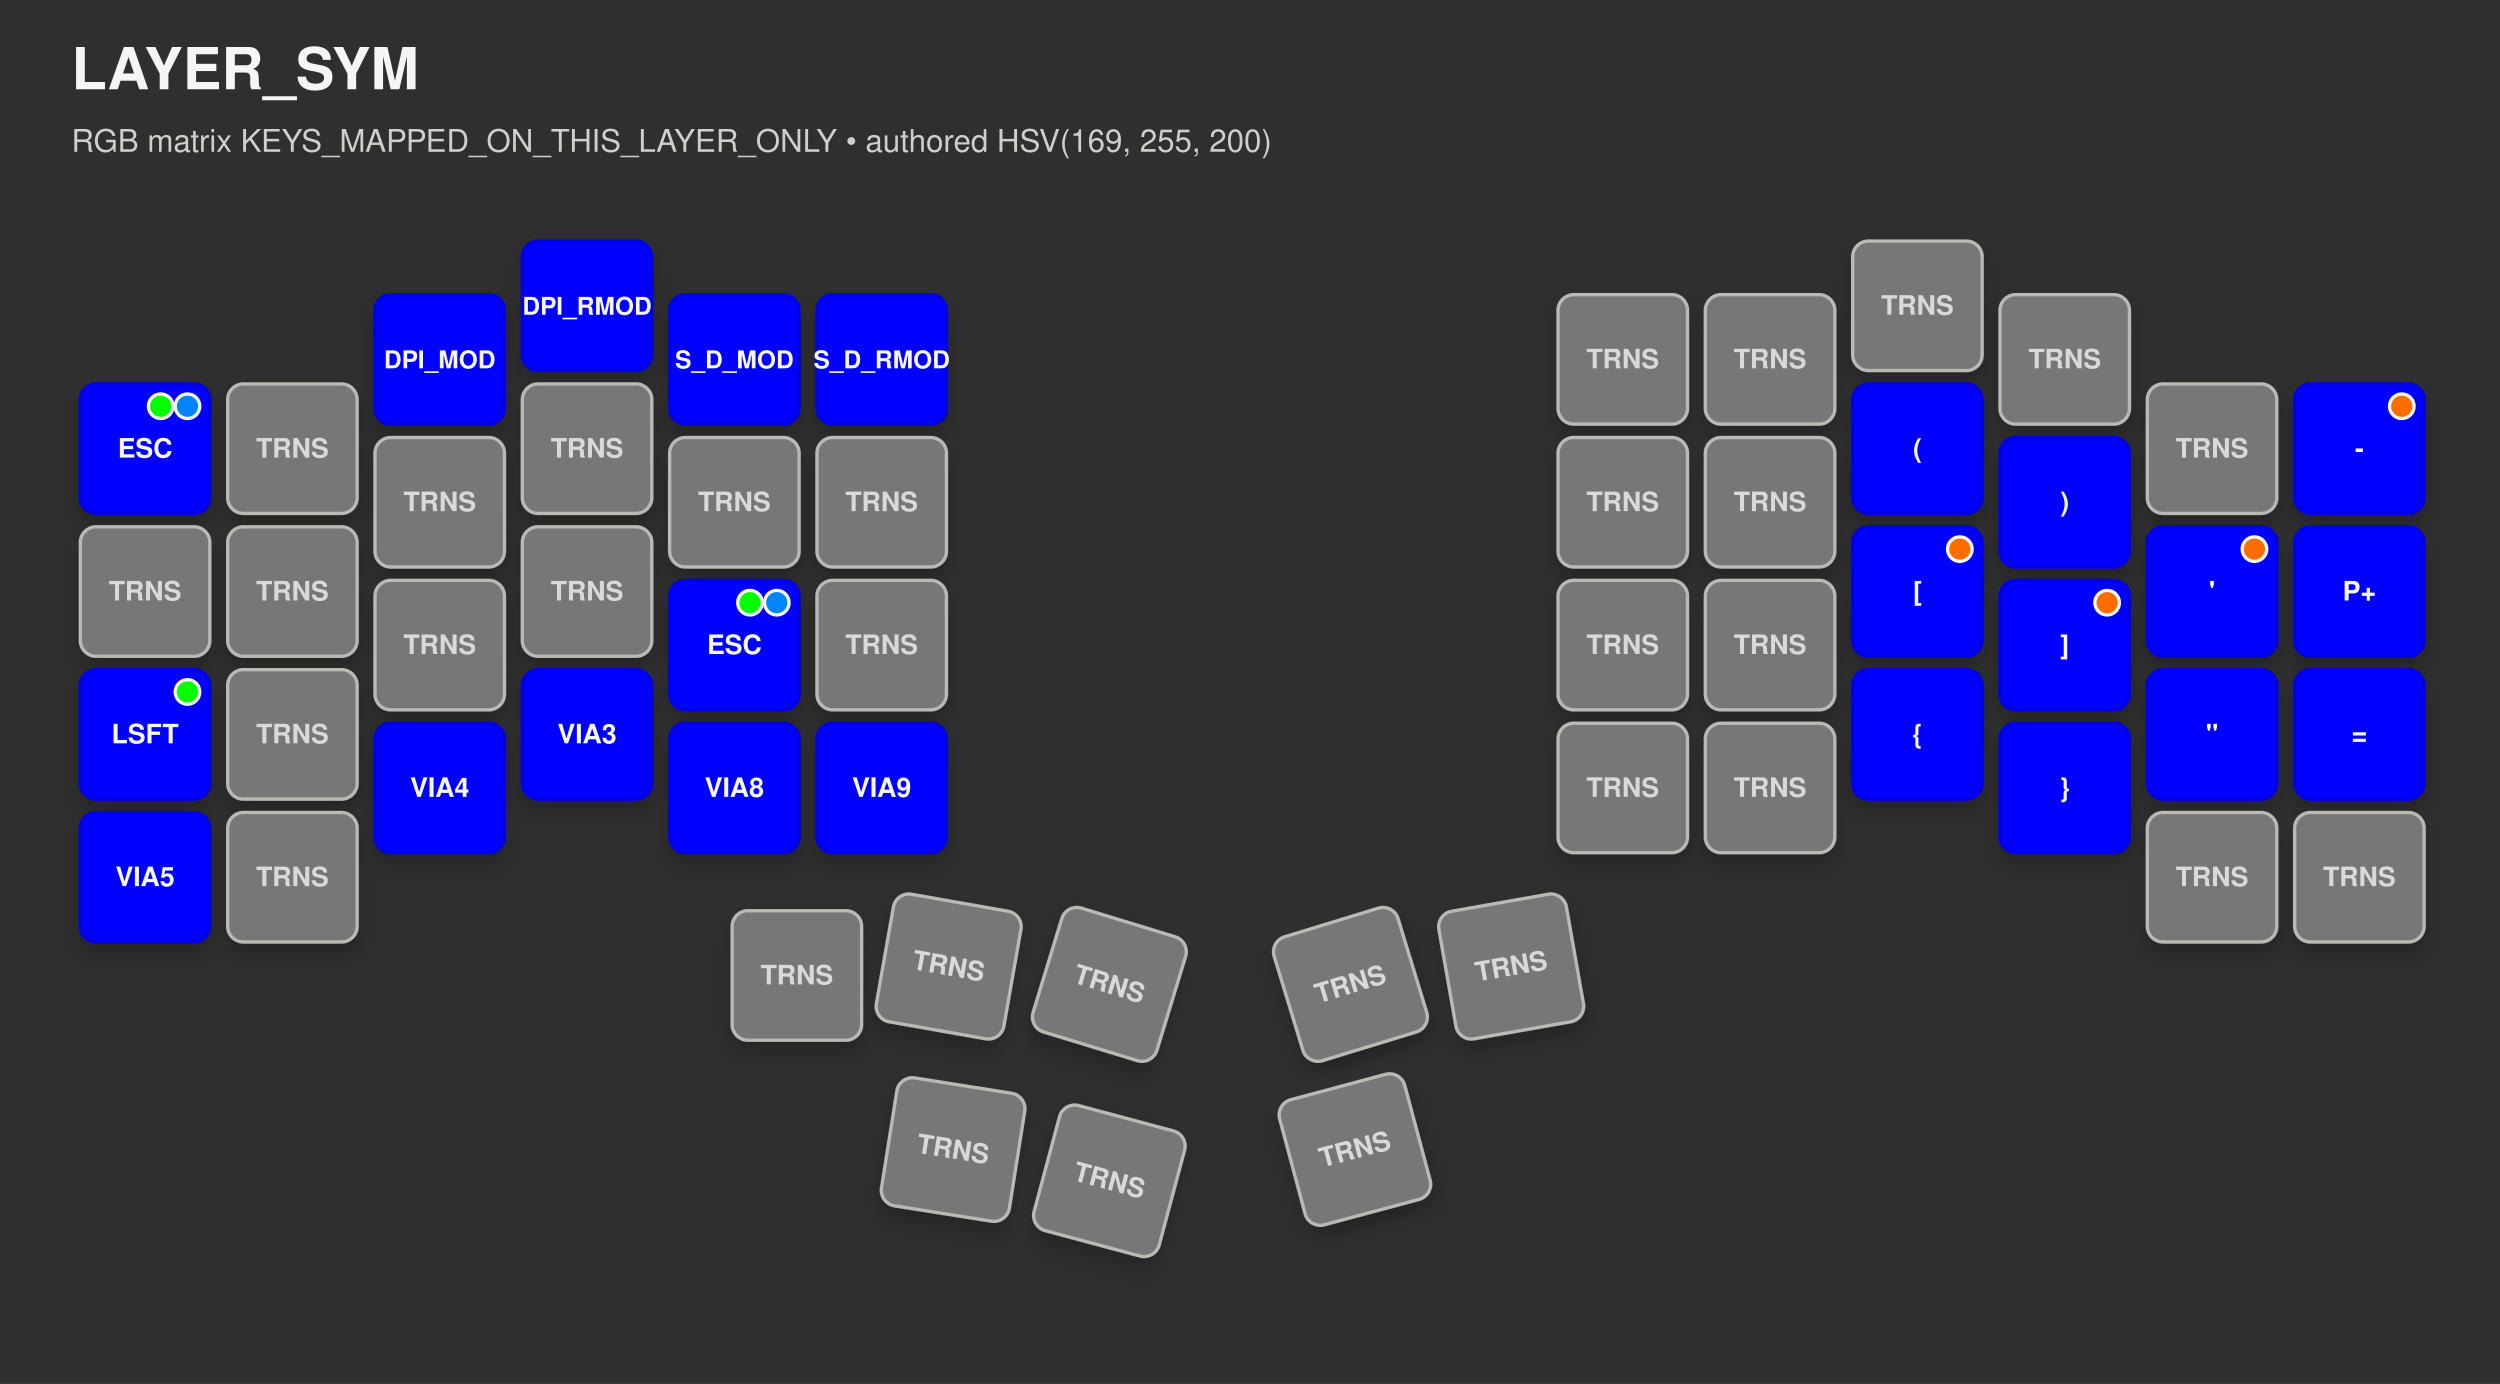
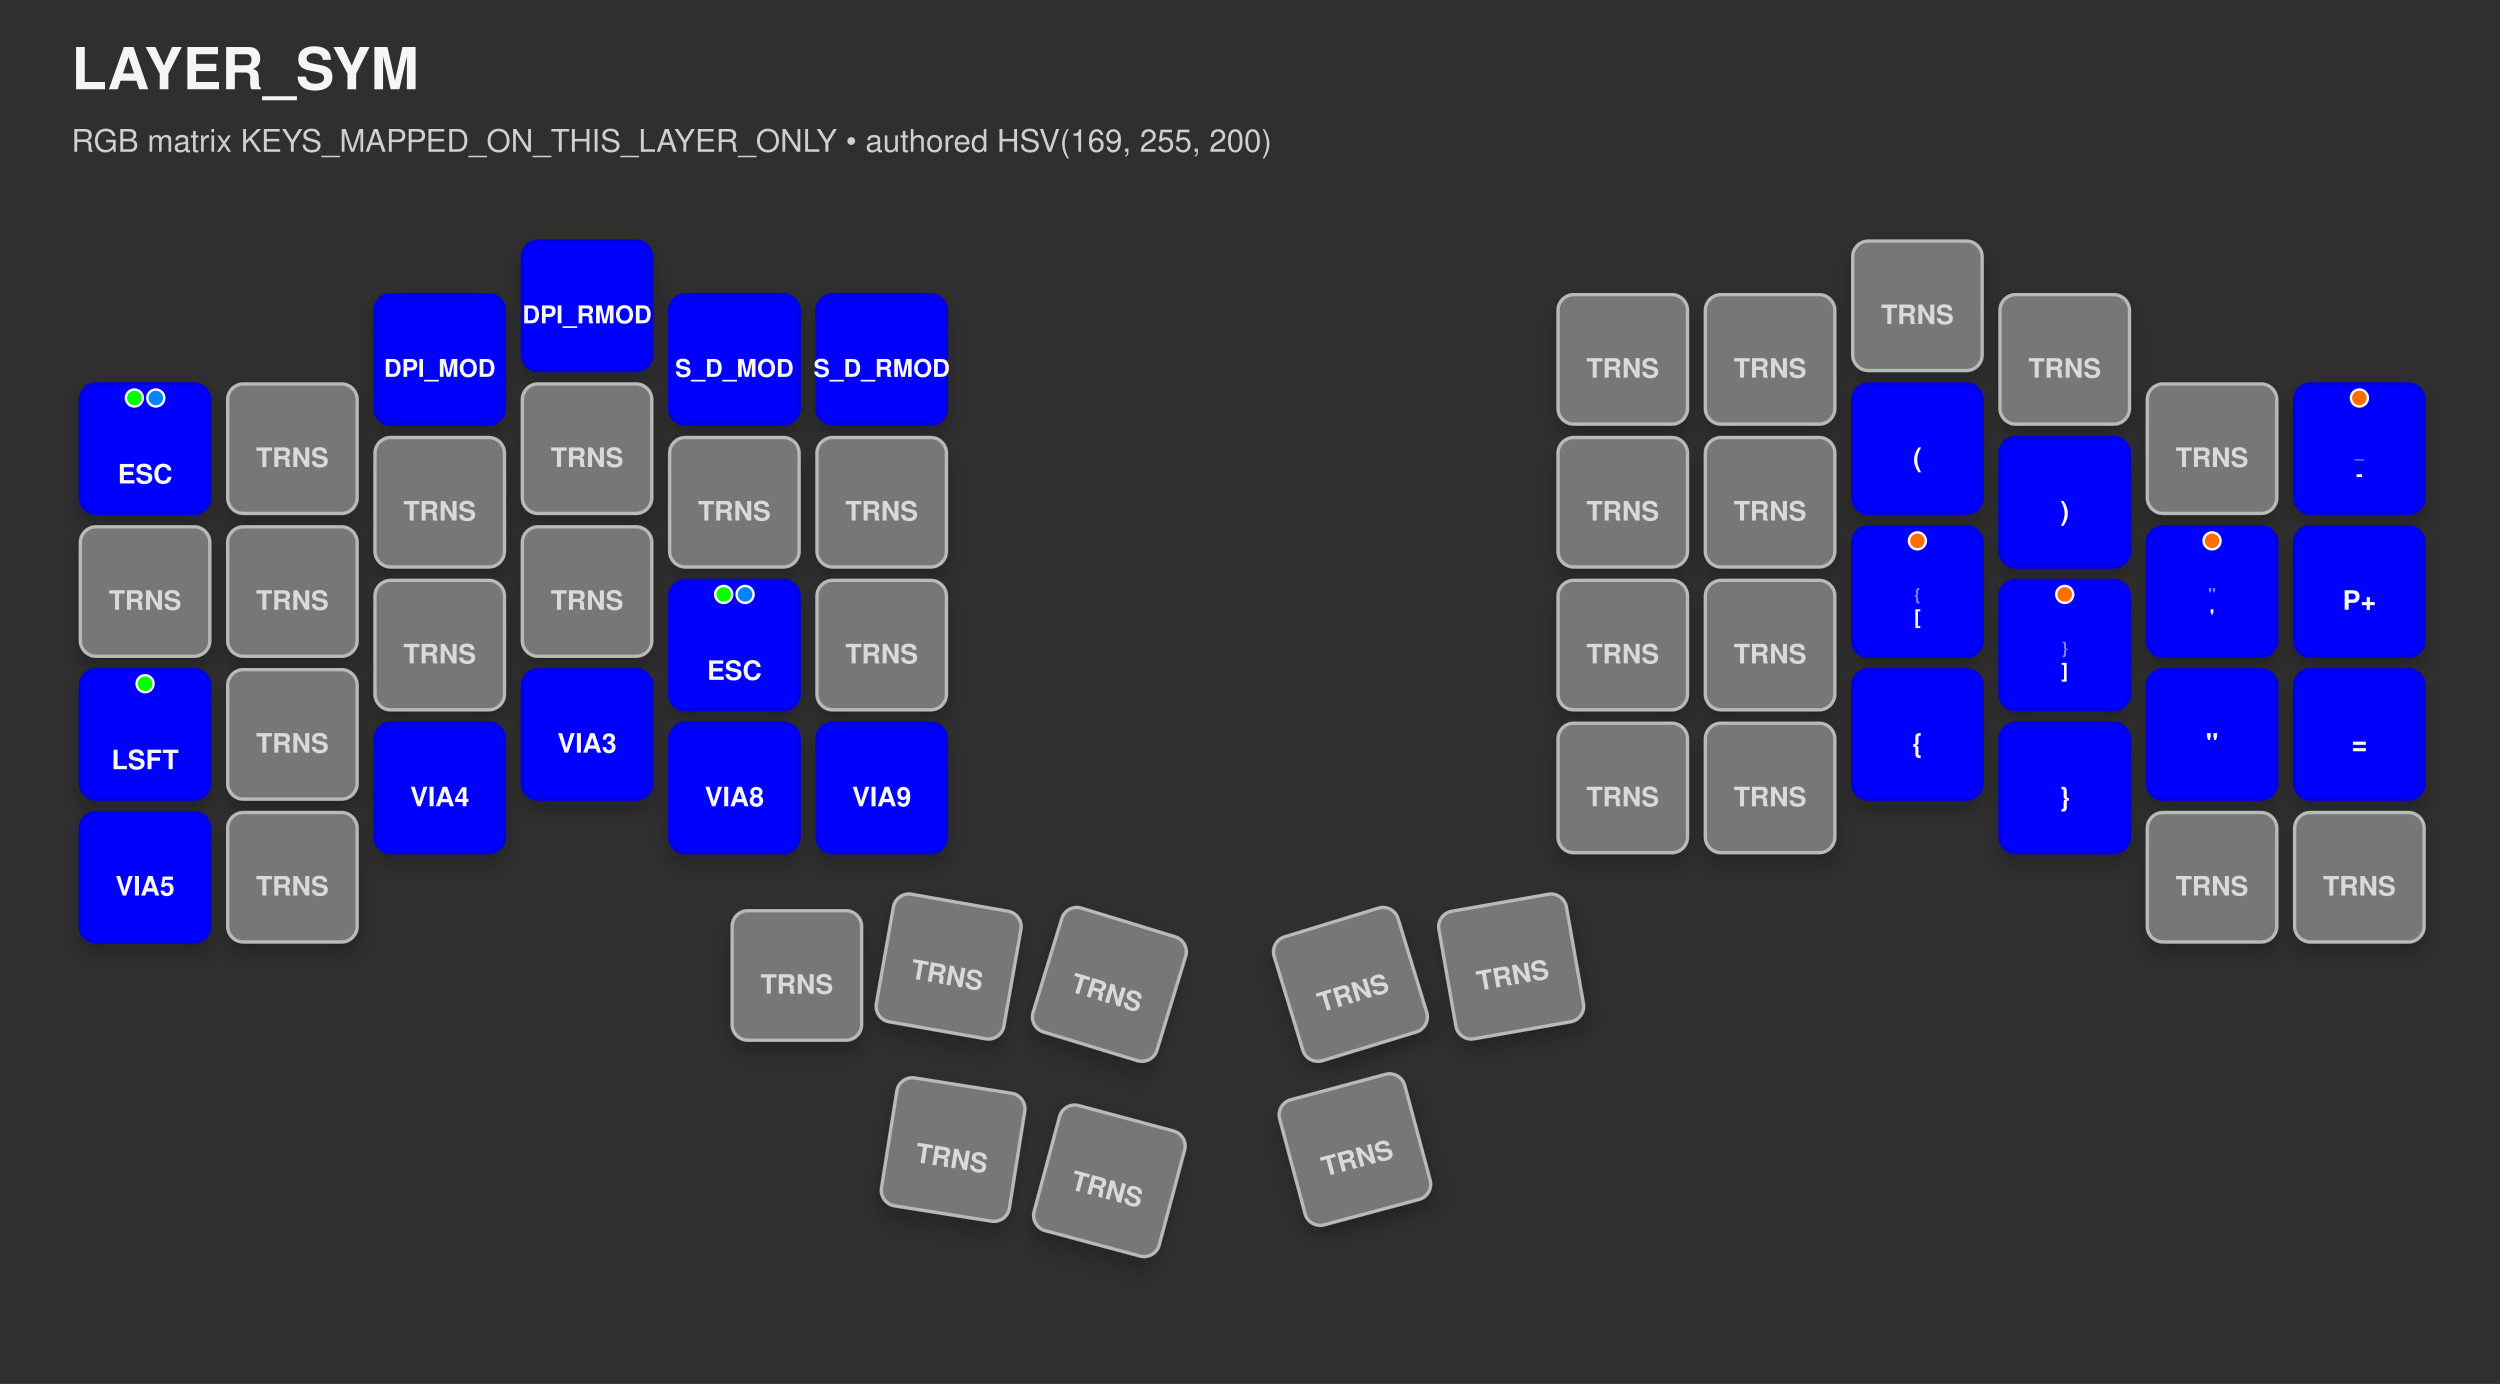
<svg xmlns="http://www.w3.org/2000/svg" width="1120" height="620" viewBox="0 0 1120 620" role="img" aria-labelledby="title desc">
  <defs>
    <filter id="shadow" x="-20%" y="-20%" width="140%" height="140%">
      <feDropShadow dx="0" dy="5" stdDeviation="4" flood-color="#000000" flood-opacity="0.22" />
    </filter>
  </defs>
  <rect width="1120" height="620" fill="#2f2f2f" />
  <text x="32" y="40" fill="#f5f5f3" font-size="26" font-family="Helvetica, Arial, sans-serif" font-weight="700">LAYER_SYM</text>
  <text x="32" y="68" fill="#cfcfcb" font-size="14" font-family="Helvetica, Arial, sans-serif">RGB matrix KEYS_MAPPED_ON_THIS_LAYER_ONLY • authored HSV(169, 255, 200)</text>
  <g transform="rotate(0 65.0 201.0)">
    <rect x="36.0" y="172.0" width="58" height="58" rx="7" fill="#0006ff" stroke="#0000e3" stroke-width="1.5" filter="url(#shadow)" />
-     <text x="65.0" y="205.0" fill="#f7f7f4" fill-opacity="1.0" font-size="12" text-anchor="middle" font-family="Helvetica, Arial, sans-serif" font-weight="600">ESC</text>
-     <circle cx="72.0" cy="182.0" r="5.5" fill="#00ff00" stroke="#f7f7f4" stroke-width="1.5" />
-     <circle cx="84.0" cy="182.0" r="5.5" fill="#0084ff" stroke="#f7f7f4" stroke-width="1.5" />
+     <text x="65.0" y="212.4" fill="#f7f7f4" fill-opacity="1.00" font-size="12.0" text-anchor="middle" dominant-baseline="middle" font-family="Helvetica, Arial, sans-serif" font-weight="600">ESC</text>
+     <circle cx="60.2" cy="178.3" r="3.8" fill="#00ff00" stroke="#f7f7f4" stroke-width="1.1" />
+     <circle cx="69.8" cy="178.3" r="3.8" fill="#0084ff" stroke="#f7f7f4" stroke-width="1.1" />
  </g>
  <g transform="rotate(0 131.0 201.0)">
    <rect x="102.0" y="172.0" width="58" height="58" rx="7" fill="#777777" stroke="#b8bab5" stroke-width="1.5" filter="url(#shadow)" />
-     <text x="131.0" y="205.0" fill="#ffffff" fill-opacity="0.72" font-size="12" text-anchor="middle" font-family="Helvetica, Arial, sans-serif" font-weight="600">TRNS</text>
+     <text x="131.0" y="205.0" fill="#ffffff" fill-opacity="0.72" font-size="12.0" text-anchor="middle" dominant-baseline="middle" font-family="Helvetica, Arial, sans-serif" font-weight="600">TRNS</text>
  </g>
  <g transform="rotate(0 197.0 161.0)">
    <rect x="168.0" y="132.0" width="58" height="58" rx="7" fill="#0006ff" stroke="#0000e3" stroke-width="1.5" filter="url(#shadow)" />
-     <text x="197.0" y="165.0" fill="#f7f7f4" fill-opacity="1.0" font-size="11" text-anchor="middle" font-family="Helvetica, Arial, sans-serif" font-weight="600" textLength="42" lengthAdjust="spacingAndGlyphs">DPI_MOD</text>
+     <text x="197.0" y="165.0" fill="#f7f7f4" fill-opacity="1.00" font-size="11.0" text-anchor="middle" dominant-baseline="middle" font-family="Helvetica, Arial, sans-serif" font-weight="600">DPI_MOD</text>
  </g>
  <g transform="rotate(0 263.0 137.0)">
    <rect x="234.0" y="108.0" width="58" height="58" rx="7" fill="#0006ff" stroke="#0000e3" stroke-width="1.5" filter="url(#shadow)" />
-     <text x="263.0" y="141.0" fill="#f7f7f4" fill-opacity="1.0" font-size="11" text-anchor="middle" font-family="Helvetica, Arial, sans-serif" font-weight="600" textLength="42" lengthAdjust="spacingAndGlyphs">DPI_RMOD</text>
+     <text x="263.0" y="141.0" fill="#f7f7f4" fill-opacity="1.00" font-size="11.0" text-anchor="middle" dominant-baseline="middle" font-family="Helvetica, Arial, sans-serif" font-weight="600" textLength="48.0" lengthAdjust="spacingAndGlyphs">DPI_RMOD</text>
  </g>
  <g transform="rotate(0 329.0 161.0)">
    <rect x="300.0" y="132.0" width="58" height="58" rx="7" fill="#0006ff" stroke="#0000e3" stroke-width="1.5" filter="url(#shadow)" />
-     <text x="329.0" y="165.0" fill="#f7f7f4" fill-opacity="1.0" font-size="11" text-anchor="middle" font-family="Helvetica, Arial, sans-serif" font-weight="600" textLength="42" lengthAdjust="spacingAndGlyphs">S_D_MOD</text>
+     <text x="329.0" y="165.0" fill="#f7f7f4" fill-opacity="1.00" font-size="11.0" text-anchor="middle" dominant-baseline="middle" font-family="Helvetica, Arial, sans-serif" font-weight="600" textLength="48.0" lengthAdjust="spacingAndGlyphs">S_D_MOD</text>
  </g>
  <g transform="rotate(0 395.0 161.0)">
    <rect x="366.0" y="132.0" width="58" height="58" rx="7" fill="#0006ff" stroke="#0000e3" stroke-width="1.5" filter="url(#shadow)" />
-     <text x="395.0" y="165.0" fill="#f7f7f4" fill-opacity="1.0" font-size="11" text-anchor="middle" font-family="Helvetica, Arial, sans-serif" font-weight="600" textLength="42" lengthAdjust="spacingAndGlyphs">S_D_RMOD</text>
+     <text x="395.0" y="165.0" fill="#f7f7f4" fill-opacity="1.00" font-size="11.0" text-anchor="middle" dominant-baseline="middle" font-family="Helvetica, Arial, sans-serif" font-weight="600" textLength="48.0" lengthAdjust="spacingAndGlyphs">S_D_RMOD</text>
  </g>
  <g transform="rotate(0 727.0 161.0)">
    <rect x="698.0" y="132.0" width="58" height="58" rx="7" fill="#777777" stroke="#b8bab5" stroke-width="1.5" filter="url(#shadow)" />
-     <text x="727.0" y="165.0" fill="#ffffff" fill-opacity="0.72" font-size="12" text-anchor="middle" font-family="Helvetica, Arial, sans-serif" font-weight="600">TRNS</text>
+     <text x="727.0" y="165.0" fill="#ffffff" fill-opacity="0.72" font-size="12.0" text-anchor="middle" dominant-baseline="middle" font-family="Helvetica, Arial, sans-serif" font-weight="600">TRNS</text>
  </g>
  <g transform="rotate(0 793.0 161.0)">
    <rect x="764.0" y="132.0" width="58" height="58" rx="7" fill="#777777" stroke="#b8bab5" stroke-width="1.5" filter="url(#shadow)" />
-     <text x="793.0" y="165.0" fill="#ffffff" fill-opacity="0.72" font-size="12" text-anchor="middle" font-family="Helvetica, Arial, sans-serif" font-weight="600">TRNS</text>
+     <text x="793.0" y="165.0" fill="#ffffff" fill-opacity="0.72" font-size="12.0" text-anchor="middle" dominant-baseline="middle" font-family="Helvetica, Arial, sans-serif" font-weight="600">TRNS</text>
  </g>
  <g transform="rotate(0 859.0 137.0)">
    <rect x="830.0" y="108.0" width="58" height="58" rx="7" fill="#777777" stroke="#b8bab5" stroke-width="1.5" filter="url(#shadow)" />
-     <text x="859.0" y="141.0" fill="#ffffff" fill-opacity="0.72" font-size="12" text-anchor="middle" font-family="Helvetica, Arial, sans-serif" font-weight="600">TRNS</text>
+     <text x="859.0" y="141.0" fill="#ffffff" fill-opacity="0.72" font-size="12.0" text-anchor="middle" dominant-baseline="middle" font-family="Helvetica, Arial, sans-serif" font-weight="600">TRNS</text>
  </g>
  <g transform="rotate(0 925.0 161.0)">
    <rect x="896.0" y="132.0" width="58" height="58" rx="7" fill="#777777" stroke="#b8bab5" stroke-width="1.5" filter="url(#shadow)" />
-     <text x="925.0" y="165.0" fill="#ffffff" fill-opacity="0.72" font-size="12" text-anchor="middle" font-family="Helvetica, Arial, sans-serif" font-weight="600">TRNS</text>
+     <text x="925.0" y="165.0" fill="#ffffff" fill-opacity="0.72" font-size="12.0" text-anchor="middle" dominant-baseline="middle" font-family="Helvetica, Arial, sans-serif" font-weight="600">TRNS</text>
  </g>
  <g transform="rotate(0 991.0 201.0)">
    <rect x="962.0" y="172.0" width="58" height="58" rx="7" fill="#777777" stroke="#b8bab5" stroke-width="1.5" filter="url(#shadow)" />
-     <text x="991.0" y="205.0" fill="#ffffff" fill-opacity="0.72" font-size="12" text-anchor="middle" font-family="Helvetica, Arial, sans-serif" font-weight="600">TRNS</text>
+     <text x="991.0" y="205.0" fill="#ffffff" fill-opacity="0.72" font-size="12.0" text-anchor="middle" dominant-baseline="middle" font-family="Helvetica, Arial, sans-serif" font-weight="600">TRNS</text>
  </g>
  <g transform="rotate(0 1057.0 201.0)">
    <rect x="1028.0" y="172.0" width="58" height="58" rx="7" fill="#0006ff" stroke="#0000e3" stroke-width="1.5" filter="url(#shadow)" />
-     <text x="1057.0" y="205.0" fill="#f7f7f4" fill-opacity="1.0" font-size="12" text-anchor="middle" font-family="Helvetica, Arial, sans-serif" font-weight="600">-</text>
-     <circle cx="1076.0" cy="182.0" r="5.5" fill="#ff6c00" stroke="#f7f7f4" stroke-width="1.5" />
+     <text x="1057.0" y="202.3" fill="#f7f7f4" fill-opacity="0.56" font-size="7.4" text-anchor="middle" dominant-baseline="middle" font-family="Helvetica, Arial, sans-serif" font-weight="650">_</text>
+     <text x="1057.0" y="212.4" fill="#f7f7f4" fill-opacity="1.00" font-size="9.1" text-anchor="middle" dominant-baseline="middle" font-family="Helvetica, Arial, sans-serif" font-weight="600">-</text>
+     <circle cx="1057.0" cy="178.3" r="3.8" fill="#ff6c00" stroke="#f7f7f4" stroke-width="1.1" />
  </g>
  <g transform="rotate(0 65.0 265.0)">
    <rect x="36.0" y="236.0" width="58" height="58" rx="7" fill="#777777" stroke="#b8bab5" stroke-width="1.5" filter="url(#shadow)" />
-     <text x="65.0" y="269.0" fill="#ffffff" fill-opacity="0.72" font-size="12" text-anchor="middle" font-family="Helvetica, Arial, sans-serif" font-weight="600">TRNS</text>
+     <text x="65.0" y="269.0" fill="#ffffff" fill-opacity="0.72" font-size="12.0" text-anchor="middle" dominant-baseline="middle" font-family="Helvetica, Arial, sans-serif" font-weight="600">TRNS</text>
  </g>
  <g transform="rotate(0 131.0 265.0)">
    <rect x="102.0" y="236.0" width="58" height="58" rx="7" fill="#777777" stroke="#b8bab5" stroke-width="1.5" filter="url(#shadow)" />
-     <text x="131.0" y="269.0" fill="#ffffff" fill-opacity="0.72" font-size="12" text-anchor="middle" font-family="Helvetica, Arial, sans-serif" font-weight="600">TRNS</text>
+     <text x="131.0" y="269.0" fill="#ffffff" fill-opacity="0.72" font-size="12.0" text-anchor="middle" dominant-baseline="middle" font-family="Helvetica, Arial, sans-serif" font-weight="600">TRNS</text>
  </g>
  <g transform="rotate(0 197.0 225.0)">
    <rect x="168.0" y="196.0" width="58" height="58" rx="7" fill="#777777" stroke="#b8bab5" stroke-width="1.5" filter="url(#shadow)" />
-     <text x="197.0" y="229.0" fill="#ffffff" fill-opacity="0.72" font-size="12" text-anchor="middle" font-family="Helvetica, Arial, sans-serif" font-weight="600">TRNS</text>
+     <text x="197.0" y="229.0" fill="#ffffff" fill-opacity="0.72" font-size="12.0" text-anchor="middle" dominant-baseline="middle" font-family="Helvetica, Arial, sans-serif" font-weight="600">TRNS</text>
  </g>
  <g transform="rotate(0 263.0 201.0)">
    <rect x="234.0" y="172.0" width="58" height="58" rx="7" fill="#777777" stroke="#b8bab5" stroke-width="1.5" filter="url(#shadow)" />
-     <text x="263.0" y="205.0" fill="#ffffff" fill-opacity="0.72" font-size="12" text-anchor="middle" font-family="Helvetica, Arial, sans-serif" font-weight="600">TRNS</text>
+     <text x="263.0" y="205.0" fill="#ffffff" fill-opacity="0.72" font-size="12.0" text-anchor="middle" dominant-baseline="middle" font-family="Helvetica, Arial, sans-serif" font-weight="600">TRNS</text>
  </g>
  <g transform="rotate(0 329.0 225.0)">
    <rect x="300.0" y="196.0" width="58" height="58" rx="7" fill="#777777" stroke="#b8bab5" stroke-width="1.5" filter="url(#shadow)" />
-     <text x="329.0" y="229.0" fill="#ffffff" fill-opacity="0.72" font-size="12" text-anchor="middle" font-family="Helvetica, Arial, sans-serif" font-weight="600">TRNS</text>
+     <text x="329.0" y="229.0" fill="#ffffff" fill-opacity="0.72" font-size="12.0" text-anchor="middle" dominant-baseline="middle" font-family="Helvetica, Arial, sans-serif" font-weight="600">TRNS</text>
  </g>
  <g transform="rotate(0 395.0 225.0)">
    <rect x="366.0" y="196.0" width="58" height="58" rx="7" fill="#777777" stroke="#b8bab5" stroke-width="1.5" filter="url(#shadow)" />
-     <text x="395.0" y="229.0" fill="#ffffff" fill-opacity="0.72" font-size="12" text-anchor="middle" font-family="Helvetica, Arial, sans-serif" font-weight="600">TRNS</text>
+     <text x="395.0" y="229.0" fill="#ffffff" fill-opacity="0.72" font-size="12.0" text-anchor="middle" dominant-baseline="middle" font-family="Helvetica, Arial, sans-serif" font-weight="600">TRNS</text>
  </g>
  <g transform="rotate(0 727.0 225.0)">
    <rect x="698.0" y="196.0" width="58" height="58" rx="7" fill="#777777" stroke="#b8bab5" stroke-width="1.5" filter="url(#shadow)" />
-     <text x="727.0" y="229.0" fill="#ffffff" fill-opacity="0.72" font-size="12" text-anchor="middle" font-family="Helvetica, Arial, sans-serif" font-weight="600">TRNS</text>
+     <text x="727.0" y="229.0" fill="#ffffff" fill-opacity="0.72" font-size="12.0" text-anchor="middle" dominant-baseline="middle" font-family="Helvetica, Arial, sans-serif" font-weight="600">TRNS</text>
  </g>
  <g transform="rotate(0 793.0 225.0)">
    <rect x="764.0" y="196.0" width="58" height="58" rx="7" fill="#777777" stroke="#b8bab5" stroke-width="1.5" filter="url(#shadow)" />
-     <text x="793.0" y="229.0" fill="#ffffff" fill-opacity="0.72" font-size="12" text-anchor="middle" font-family="Helvetica, Arial, sans-serif" font-weight="600">TRNS</text>
+     <text x="793.0" y="229.0" fill="#ffffff" fill-opacity="0.72" font-size="12.0" text-anchor="middle" dominant-baseline="middle" font-family="Helvetica, Arial, sans-serif" font-weight="600">TRNS</text>
  </g>
  <g transform="rotate(0 859.0 201.0)">
    <rect x="830.0" y="172.0" width="58" height="58" rx="7" fill="#0006ff" stroke="#0000e3" stroke-width="1.5" filter="url(#shadow)" />
-     <text x="859.0" y="205.0" fill="#f7f7f4" fill-opacity="1.0" font-size="12" text-anchor="middle" font-family="Helvetica, Arial, sans-serif" font-weight="600">(</text>
+     <text x="859.0" y="205.0" fill="#f7f7f4" fill-opacity="1.00" font-size="12.0" text-anchor="middle" dominant-baseline="middle" font-family="Helvetica, Arial, sans-serif" font-weight="600">(</text>
  </g>
  <g transform="rotate(0 925.0 225.0)">
    <rect x="896.0" y="196.0" width="58" height="58" rx="7" fill="#0006ff" stroke="#0000e3" stroke-width="1.5" filter="url(#shadow)" />
-     <text x="925.0" y="229.0" fill="#f7f7f4" fill-opacity="1.0" font-size="12" text-anchor="middle" font-family="Helvetica, Arial, sans-serif" font-weight="600">)</text>
+     <text x="925.0" y="229.0" fill="#f7f7f4" fill-opacity="1.00" font-size="12.0" text-anchor="middle" dominant-baseline="middle" font-family="Helvetica, Arial, sans-serif" font-weight="600">)</text>
  </g>
  <g transform="rotate(0 991.0 265.0)">
    <rect x="962.0" y="236.0" width="58" height="58" rx="7" fill="#0006ff" stroke="#0000e3" stroke-width="1.5" filter="url(#shadow)" />
-     <text x="991.0" y="269.0" fill="#f7f7f4" fill-opacity="1.0" font-size="12" text-anchor="middle" font-family="Helvetica, Arial, sans-serif" font-weight="600">'</text>
-     <circle cx="1010.0" cy="246.0" r="5.5" fill="#ff6c00" stroke="#f7f7f4" stroke-width="1.5" />
+     <text x="991.0" y="266.3" fill="#f7f7f4" fill-opacity="0.56" font-size="7.4" text-anchor="middle" dominant-baseline="middle" font-family="Helvetica, Arial, sans-serif" font-weight="650">"</text>
+     <text x="991.0" y="276.4" fill="#f7f7f4" fill-opacity="1.00" font-size="9.1" text-anchor="middle" dominant-baseline="middle" font-family="Helvetica, Arial, sans-serif" font-weight="600">'</text>
+     <circle cx="991.0" cy="242.3" r="3.8" fill="#ff6c00" stroke="#f7f7f4" stroke-width="1.1" />
  </g>
  <g transform="rotate(0 1057.0 265.0)">
    <rect x="1028.0" y="236.0" width="58" height="58" rx="7" fill="#0006ff" stroke="#0000e3" stroke-width="1.5" filter="url(#shadow)" />
-     <text x="1057.0" y="269.0" fill="#f7f7f4" fill-opacity="1.0" font-size="12" text-anchor="middle" font-family="Helvetica, Arial, sans-serif" font-weight="600">P+</text>
+     <text x="1057.0" y="269.0" fill="#f7f7f4" fill-opacity="1.00" font-size="12.0" text-anchor="middle" dominant-baseline="middle" font-family="Helvetica, Arial, sans-serif" font-weight="600">P+</text>
  </g>
  <g transform="rotate(0 65.0 329.0)">
    <rect x="36.0" y="300.0" width="58" height="58" rx="7" fill="#0006ff" stroke="#0000e3" stroke-width="1.5" filter="url(#shadow)" />
-     <text x="65.0" y="333.0" fill="#f7f7f4" fill-opacity="1.0" font-size="12" text-anchor="middle" font-family="Helvetica, Arial, sans-serif" font-weight="600">LSFT</text>
-     <circle cx="84.0" cy="310.0" r="5.5" fill="#00ff00" stroke="#f7f7f4" stroke-width="1.5" />
+     <text x="65.0" y="340.4" fill="#f7f7f4" fill-opacity="1.00" font-size="12.0" text-anchor="middle" dominant-baseline="middle" font-family="Helvetica, Arial, sans-serif" font-weight="600">LSFT</text>
+     <circle cx="65.0" cy="306.3" r="3.8" fill="#00ff00" stroke="#f7f7f4" stroke-width="1.1" />
  </g>
  <g transform="rotate(0 131.0 329.0)">
    <rect x="102.0" y="300.0" width="58" height="58" rx="7" fill="#777777" stroke="#b8bab5" stroke-width="1.5" filter="url(#shadow)" />
-     <text x="131.0" y="333.0" fill="#ffffff" fill-opacity="0.72" font-size="12" text-anchor="middle" font-family="Helvetica, Arial, sans-serif" font-weight="600">TRNS</text>
+     <text x="131.0" y="333.0" fill="#ffffff" fill-opacity="0.72" font-size="12.0" text-anchor="middle" dominant-baseline="middle" font-family="Helvetica, Arial, sans-serif" font-weight="600">TRNS</text>
  </g>
  <g transform="rotate(0 197.0 289.0)">
    <rect x="168.0" y="260.0" width="58" height="58" rx="7" fill="#777777" stroke="#b8bab5" stroke-width="1.5" filter="url(#shadow)" />
-     <text x="197.0" y="293.0" fill="#ffffff" fill-opacity="0.72" font-size="12" text-anchor="middle" font-family="Helvetica, Arial, sans-serif" font-weight="600">TRNS</text>
+     <text x="197.0" y="293.0" fill="#ffffff" fill-opacity="0.72" font-size="12.0" text-anchor="middle" dominant-baseline="middle" font-family="Helvetica, Arial, sans-serif" font-weight="600">TRNS</text>
  </g>
  <g transform="rotate(0 263.0 265.0)">
    <rect x="234.0" y="236.0" width="58" height="58" rx="7" fill="#777777" stroke="#b8bab5" stroke-width="1.5" filter="url(#shadow)" />
-     <text x="263.0" y="269.0" fill="#ffffff" fill-opacity="0.72" font-size="12" text-anchor="middle" font-family="Helvetica, Arial, sans-serif" font-weight="600">TRNS</text>
+     <text x="263.0" y="269.0" fill="#ffffff" fill-opacity="0.72" font-size="12.0" text-anchor="middle" dominant-baseline="middle" font-family="Helvetica, Arial, sans-serif" font-weight="600">TRNS</text>
  </g>
  <g transform="rotate(0 329.0 289.0)">
    <rect x="300.0" y="260.0" width="58" height="58" rx="7" fill="#0006ff" stroke="#0000e3" stroke-width="1.5" filter="url(#shadow)" />
-     <text x="329.0" y="293.0" fill="#f7f7f4" fill-opacity="1.0" font-size="12" text-anchor="middle" font-family="Helvetica, Arial, sans-serif" font-weight="600">ESC</text>
-     <circle cx="336.0" cy="270.0" r="5.5" fill="#00ff00" stroke="#f7f7f4" stroke-width="1.5" />
-     <circle cx="348.0" cy="270.0" r="5.5" fill="#0084ff" stroke="#f7f7f4" stroke-width="1.5" />
+     <text x="329.0" y="300.4" fill="#f7f7f4" fill-opacity="1.00" font-size="12.0" text-anchor="middle" dominant-baseline="middle" font-family="Helvetica, Arial, sans-serif" font-weight="600">ESC</text>
+     <circle cx="324.2" cy="266.3" r="3.8" fill="#00ff00" stroke="#f7f7f4" stroke-width="1.1" />
+     <circle cx="333.8" cy="266.3" r="3.8" fill="#0084ff" stroke="#f7f7f4" stroke-width="1.1" />
  </g>
  <g transform="rotate(0 395.0 289.0)">
    <rect x="366.0" y="260.0" width="58" height="58" rx="7" fill="#777777" stroke="#b8bab5" stroke-width="1.5" filter="url(#shadow)" />
-     <text x="395.0" y="293.0" fill="#ffffff" fill-opacity="0.72" font-size="12" text-anchor="middle" font-family="Helvetica, Arial, sans-serif" font-weight="600">TRNS</text>
+     <text x="395.0" y="293.0" fill="#ffffff" fill-opacity="0.72" font-size="12.0" text-anchor="middle" dominant-baseline="middle" font-family="Helvetica, Arial, sans-serif" font-weight="600">TRNS</text>
  </g>
  <g transform="rotate(0 727.0 289.0)">
    <rect x="698.0" y="260.0" width="58" height="58" rx="7" fill="#777777" stroke="#b8bab5" stroke-width="1.5" filter="url(#shadow)" />
-     <text x="727.0" y="293.0" fill="#ffffff" fill-opacity="0.72" font-size="12" text-anchor="middle" font-family="Helvetica, Arial, sans-serif" font-weight="600">TRNS</text>
+     <text x="727.0" y="293.0" fill="#ffffff" fill-opacity="0.72" font-size="12.0" text-anchor="middle" dominant-baseline="middle" font-family="Helvetica, Arial, sans-serif" font-weight="600">TRNS</text>
  </g>
  <g transform="rotate(0 793.0 289.0)">
    <rect x="764.0" y="260.0" width="58" height="58" rx="7" fill="#777777" stroke="#b8bab5" stroke-width="1.5" filter="url(#shadow)" />
-     <text x="793.0" y="293.0" fill="#ffffff" fill-opacity="0.72" font-size="12" text-anchor="middle" font-family="Helvetica, Arial, sans-serif" font-weight="600">TRNS</text>
+     <text x="793.0" y="293.0" fill="#ffffff" fill-opacity="0.72" font-size="12.0" text-anchor="middle" dominant-baseline="middle" font-family="Helvetica, Arial, sans-serif" font-weight="600">TRNS</text>
  </g>
  <g transform="rotate(0 859.0 265.0)">
    <rect x="830.0" y="236.0" width="58" height="58" rx="7" fill="#0006ff" stroke="#0000e3" stroke-width="1.5" filter="url(#shadow)" />
-     <text x="859.0" y="269.0" fill="#f7f7f4" fill-opacity="1.0" font-size="12" text-anchor="middle" font-family="Helvetica, Arial, sans-serif" font-weight="600">[</text>
-     <circle cx="878.0" cy="246.0" r="5.5" fill="#ff6c00" stroke="#f7f7f4" stroke-width="1.5" />
+     <text x="859.0" y="266.3" fill="#f7f7f4" fill-opacity="0.56" font-size="7.4" text-anchor="middle" dominant-baseline="middle" font-family="Helvetica, Arial, sans-serif" font-weight="650">{</text>
+     <text x="859.0" y="276.4" fill="#f7f7f4" fill-opacity="1.00" font-size="9.1" text-anchor="middle" dominant-baseline="middle" font-family="Helvetica, Arial, sans-serif" font-weight="600">[</text>
+     <circle cx="859.0" cy="242.3" r="3.8" fill="#ff6c00" stroke="#f7f7f4" stroke-width="1.1" />
  </g>
  <g transform="rotate(0 925.0 289.0)">
    <rect x="896.0" y="260.0" width="58" height="58" rx="7" fill="#0006ff" stroke="#0000e3" stroke-width="1.5" filter="url(#shadow)" />
-     <text x="925.0" y="293.0" fill="#f7f7f4" fill-opacity="1.0" font-size="12" text-anchor="middle" font-family="Helvetica, Arial, sans-serif" font-weight="600">]</text>
-     <circle cx="944.0" cy="270.0" r="5.5" fill="#ff6c00" stroke="#f7f7f4" stroke-width="1.5" />
+     <text x="925.0" y="290.3" fill="#f7f7f4" fill-opacity="0.56" font-size="7.4" text-anchor="middle" dominant-baseline="middle" font-family="Helvetica, Arial, sans-serif" font-weight="650">}</text>
+     <text x="925.0" y="300.4" fill="#f7f7f4" fill-opacity="1.00" font-size="9.1" text-anchor="middle" dominant-baseline="middle" font-family="Helvetica, Arial, sans-serif" font-weight="600">]</text>
+     <circle cx="925.0" cy="266.3" r="3.8" fill="#ff6c00" stroke="#f7f7f4" stroke-width="1.1" />
  </g>
  <g transform="rotate(0 991.0 329.0)">
    <rect x="962.0" y="300.0" width="58" height="58" rx="7" fill="#0006ff" stroke="#0000e3" stroke-width="1.5" filter="url(#shadow)" />
-     <text x="991.0" y="333.0" fill="#f7f7f4" fill-opacity="1.0" font-size="12" text-anchor="middle" font-family="Helvetica, Arial, sans-serif" font-weight="600">"</text>
+     <text x="991.0" y="333.0" fill="#f7f7f4" fill-opacity="1.00" font-size="12.0" text-anchor="middle" dominant-baseline="middle" font-family="Helvetica, Arial, sans-serif" font-weight="600">"</text>
  </g>
  <g transform="rotate(0 1057.0 329.0)">
    <rect x="1028.0" y="300.0" width="58" height="58" rx="7" fill="#0006ff" stroke="#0000e3" stroke-width="1.5" filter="url(#shadow)" />
-     <text x="1057.0" y="333.0" fill="#f7f7f4" fill-opacity="1.0" font-size="12" text-anchor="middle" font-family="Helvetica, Arial, sans-serif" font-weight="600">=</text>
+     <text x="1057.0" y="333.0" fill="#f7f7f4" fill-opacity="1.00" font-size="12.0" text-anchor="middle" dominant-baseline="middle" font-family="Helvetica, Arial, sans-serif" font-weight="600">=</text>
  </g>
  <g transform="rotate(0 65.0 393.0)">
    <rect x="36.0" y="364.0" width="58" height="58" rx="7" fill="#0006ff" stroke="#0000e3" stroke-width="1.5" filter="url(#shadow)" />
-     <text x="65.0" y="397.0" fill="#f7f7f4" fill-opacity="1.0" font-size="12" text-anchor="middle" font-family="Helvetica, Arial, sans-serif" font-weight="600">VIA5</text>
+     <text x="65.0" y="397.0" fill="#f7f7f4" fill-opacity="1.00" font-size="12.0" text-anchor="middle" dominant-baseline="middle" font-family="Helvetica, Arial, sans-serif" font-weight="600">VIA5</text>
  </g>
  <g transform="rotate(0 131.0 393.0)">
    <rect x="102.0" y="364.0" width="58" height="58" rx="7" fill="#777777" stroke="#b8bab5" stroke-width="1.5" filter="url(#shadow)" />
-     <text x="131.0" y="397.0" fill="#ffffff" fill-opacity="0.72" font-size="12" text-anchor="middle" font-family="Helvetica, Arial, sans-serif" font-weight="600">TRNS</text>
+     <text x="131.0" y="397.0" fill="#ffffff" fill-opacity="0.72" font-size="12.0" text-anchor="middle" dominant-baseline="middle" font-family="Helvetica, Arial, sans-serif" font-weight="600">TRNS</text>
  </g>
  <g transform="rotate(0 197.0 353.0)">
    <rect x="168.0" y="324.0" width="58" height="58" rx="7" fill="#0006ff" stroke="#0000e3" stroke-width="1.5" filter="url(#shadow)" />
-     <text x="197.0" y="357.0" fill="#f7f7f4" fill-opacity="1.0" font-size="12" text-anchor="middle" font-family="Helvetica, Arial, sans-serif" font-weight="600">VIA4</text>
+     <text x="197.0" y="357.0" fill="#f7f7f4" fill-opacity="1.00" font-size="12.0" text-anchor="middle" dominant-baseline="middle" font-family="Helvetica, Arial, sans-serif" font-weight="600">VIA4</text>
  </g>
  <g transform="rotate(0 263.0 329.0)">
    <rect x="234.0" y="300.0" width="58" height="58" rx="7" fill="#0006ff" stroke="#0000e3" stroke-width="1.5" filter="url(#shadow)" />
-     <text x="263.0" y="333.0" fill="#f7f7f4" fill-opacity="1.0" font-size="12" text-anchor="middle" font-family="Helvetica, Arial, sans-serif" font-weight="600">VIA3</text>
+     <text x="263.0" y="333.0" fill="#f7f7f4" fill-opacity="1.00" font-size="12.0" text-anchor="middle" dominant-baseline="middle" font-family="Helvetica, Arial, sans-serif" font-weight="600">VIA3</text>
  </g>
  <g transform="rotate(0 329.0 353.0)">
    <rect x="300.0" y="324.0" width="58" height="58" rx="7" fill="#0006ff" stroke="#0000e3" stroke-width="1.5" filter="url(#shadow)" />
-     <text x="329.0" y="357.0" fill="#f7f7f4" fill-opacity="1.0" font-size="12" text-anchor="middle" font-family="Helvetica, Arial, sans-serif" font-weight="600">VIA8</text>
+     <text x="329.0" y="357.0" fill="#f7f7f4" fill-opacity="1.00" font-size="12.0" text-anchor="middle" dominant-baseline="middle" font-family="Helvetica, Arial, sans-serif" font-weight="600">VIA8</text>
  </g>
  <g transform="rotate(0 395.0 353.0)">
    <rect x="366.0" y="324.0" width="58" height="58" rx="7" fill="#0006ff" stroke="#0000e3" stroke-width="1.5" filter="url(#shadow)" />
-     <text x="395.0" y="357.0" fill="#f7f7f4" fill-opacity="1.0" font-size="12" text-anchor="middle" font-family="Helvetica, Arial, sans-serif" font-weight="600">VIA9</text>
+     <text x="395.0" y="357.0" fill="#f7f7f4" fill-opacity="1.00" font-size="12.0" text-anchor="middle" dominant-baseline="middle" font-family="Helvetica, Arial, sans-serif" font-weight="600">VIA9</text>
  </g>
  <g transform="rotate(0 727.0 353.0)">
    <rect x="698.0" y="324.0" width="58" height="58" rx="7" fill="#777777" stroke="#b8bab5" stroke-width="1.5" filter="url(#shadow)" />
-     <text x="727.0" y="357.0" fill="#ffffff" fill-opacity="0.72" font-size="12" text-anchor="middle" font-family="Helvetica, Arial, sans-serif" font-weight="600">TRNS</text>
+     <text x="727.0" y="357.0" fill="#ffffff" fill-opacity="0.72" font-size="12.0" text-anchor="middle" dominant-baseline="middle" font-family="Helvetica, Arial, sans-serif" font-weight="600">TRNS</text>
  </g>
  <g transform="rotate(0 793.0 353.0)">
    <rect x="764.0" y="324.0" width="58" height="58" rx="7" fill="#777777" stroke="#b8bab5" stroke-width="1.5" filter="url(#shadow)" />
-     <text x="793.0" y="357.0" fill="#ffffff" fill-opacity="0.72" font-size="12" text-anchor="middle" font-family="Helvetica, Arial, sans-serif" font-weight="600">TRNS</text>
+     <text x="793.0" y="357.0" fill="#ffffff" fill-opacity="0.72" font-size="12.0" text-anchor="middle" dominant-baseline="middle" font-family="Helvetica, Arial, sans-serif" font-weight="600">TRNS</text>
  </g>
  <g transform="rotate(0 859.0 329.0)">
    <rect x="830.0" y="300.0" width="58" height="58" rx="7" fill="#0006ff" stroke="#0000e3" stroke-width="1.5" filter="url(#shadow)" />
-     <text x="859.0" y="333.0" fill="#f7f7f4" fill-opacity="1.0" font-size="12" text-anchor="middle" font-family="Helvetica, Arial, sans-serif" font-weight="600">{</text>
+     <text x="859.0" y="333.0" fill="#f7f7f4" fill-opacity="1.00" font-size="12.0" text-anchor="middle" dominant-baseline="middle" font-family="Helvetica, Arial, sans-serif" font-weight="600">{</text>
  </g>
  <g transform="rotate(0 925.0 353.0)">
    <rect x="896.0" y="324.0" width="58" height="58" rx="7" fill="#0006ff" stroke="#0000e3" stroke-width="1.5" filter="url(#shadow)" />
-     <text x="925.0" y="357.0" fill="#f7f7f4" fill-opacity="1.0" font-size="12" text-anchor="middle" font-family="Helvetica, Arial, sans-serif" font-weight="600">}</text>
+     <text x="925.0" y="357.0" fill="#f7f7f4" fill-opacity="1.00" font-size="12.0" text-anchor="middle" dominant-baseline="middle" font-family="Helvetica, Arial, sans-serif" font-weight="600">}</text>
  </g>
  <g transform="rotate(0 991.0 393.0)">
    <rect x="962.0" y="364.0" width="58" height="58" rx="7" fill="#777777" stroke="#b8bab5" stroke-width="1.5" filter="url(#shadow)" />
-     <text x="991.0" y="397.0" fill="#ffffff" fill-opacity="0.72" font-size="12" text-anchor="middle" font-family="Helvetica, Arial, sans-serif" font-weight="600">TRNS</text>
+     <text x="991.0" y="397.0" fill="#ffffff" fill-opacity="0.72" font-size="12.0" text-anchor="middle" dominant-baseline="middle" font-family="Helvetica, Arial, sans-serif" font-weight="600">TRNS</text>
  </g>
  <g transform="rotate(0 1057.0 393.0)">
    <rect x="1028.0" y="364.0" width="58" height="58" rx="7" fill="#777777" stroke="#b8bab5" stroke-width="1.5" filter="url(#shadow)" />
-     <text x="1057.0" y="397.0" fill="#ffffff" fill-opacity="0.72" font-size="12" text-anchor="middle" font-family="Helvetica, Arial, sans-serif" font-weight="600">TRNS</text>
+     <text x="1057.0" y="397.0" fill="#ffffff" fill-opacity="0.72" font-size="12.0" text-anchor="middle" dominant-baseline="middle" font-family="Helvetica, Arial, sans-serif" font-weight="600">TRNS</text>
  </g>
  <g transform="rotate(0 357.0 437.0)">
    <rect x="328.0" y="408.0" width="58" height="58" rx="7" fill="#777777" stroke="#b8bab5" stroke-width="1.5" filter="url(#shadow)" />
-     <text x="357.0" y="441.0" fill="#ffffff" fill-opacity="0.72" font-size="12" text-anchor="middle" font-family="Helvetica, Arial, sans-serif" font-weight="600">TRNS</text>
+     <text x="357.0" y="441.0" fill="#ffffff" fill-opacity="0.72" font-size="12.0" text-anchor="middle" dominant-baseline="middle" font-family="Helvetica, Arial, sans-serif" font-weight="600">TRNS</text>
  </g>
  <g transform="rotate(10 425.0 433.0)">
    <rect x="396.0" y="404.0" width="58" height="58" rx="7" fill="#777777" stroke="#b8bab5" stroke-width="1.5" filter="url(#shadow)" />
-     <text x="425.0" y="437.0" fill="#ffffff" fill-opacity="0.72" font-size="12" text-anchor="middle" font-family="Helvetica, Arial, sans-serif" font-weight="600">TRNS</text>
+     <text x="425.0" y="437.0" fill="#ffffff" fill-opacity="0.72" font-size="12.0" text-anchor="middle" dominant-baseline="middle" font-family="Helvetica, Arial, sans-serif" font-weight="600">TRNS</text>
  </g>
  <g transform="rotate(17 497.0 441.0)">
    <rect x="468.0" y="412.0" width="58" height="58" rx="7" fill="#777777" stroke="#b8bab5" stroke-width="1.5" filter="url(#shadow)" />
-     <text x="497.0" y="445.0" fill="#ffffff" fill-opacity="0.72" font-size="12" text-anchor="middle" font-family="Helvetica, Arial, sans-serif" font-weight="600">TRNS</text>
+     <text x="497.0" y="445.0" fill="#ffffff" fill-opacity="0.72" font-size="12.0" text-anchor="middle" dominant-baseline="middle" font-family="Helvetica, Arial, sans-serif" font-weight="600">TRNS</text>
  </g>
  <g transform="rotate(-17 605.0 441.0)">
    <rect x="576.0" y="412.0" width="58" height="58" rx="7" fill="#777777" stroke="#b8bab5" stroke-width="1.5" filter="url(#shadow)" />
-     <text x="605.0" y="445.0" fill="#ffffff" fill-opacity="0.72" font-size="12" text-anchor="middle" font-family="Helvetica, Arial, sans-serif" font-weight="600">TRNS</text>
+     <text x="605.0" y="445.0" fill="#ffffff" fill-opacity="0.72" font-size="12.0" text-anchor="middle" dominant-baseline="middle" font-family="Helvetica, Arial, sans-serif" font-weight="600">TRNS</text>
  </g>
  <g transform="rotate(-10 677.0 433.0)">
    <rect x="648.0" y="404.0" width="58" height="58" rx="7" fill="#777777" stroke="#b8bab5" stroke-width="1.5" filter="url(#shadow)" />
-     <text x="677.0" y="437.0" fill="#ffffff" fill-opacity="0.72" font-size="12" text-anchor="middle" font-family="Helvetica, Arial, sans-serif" font-weight="600">TRNS</text>
+     <text x="677.0" y="437.0" fill="#ffffff" fill-opacity="0.72" font-size="12.0" text-anchor="middle" dominant-baseline="middle" font-family="Helvetica, Arial, sans-serif" font-weight="600">TRNS</text>
  </g>
  <g transform="rotate(9 427.0 515.0)">
    <rect x="398.0" y="486.0" width="58" height="58" rx="7" fill="#777777" stroke="#b8bab5" stroke-width="1.5" filter="url(#shadow)" />
-     <text x="427.0" y="519.0" fill="#ffffff" fill-opacity="0.72" font-size="12" text-anchor="middle" font-family="Helvetica, Arial, sans-serif" font-weight="600">TRNS</text>
+     <text x="427.0" y="519.0" fill="#ffffff" fill-opacity="0.72" font-size="12.0" text-anchor="middle" dominant-baseline="middle" font-family="Helvetica, Arial, sans-serif" font-weight="600">TRNS</text>
  </g>
  <g transform="rotate(15 497.0 529.0)">
    <rect x="468.0" y="500.0" width="58" height="58" rx="7" fill="#777777" stroke="#b8bab5" stroke-width="1.5" filter="url(#shadow)" />
-     <text x="497.0" y="533.0" fill="#ffffff" fill-opacity="0.72" font-size="12" text-anchor="middle" font-family="Helvetica, Arial, sans-serif" font-weight="600">TRNS</text>
+     <text x="497.0" y="533.0" fill="#ffffff" fill-opacity="0.72" font-size="12.0" text-anchor="middle" dominant-baseline="middle" font-family="Helvetica, Arial, sans-serif" font-weight="600">TRNS</text>
  </g>
  <g transform="rotate(-15 607.0 515.0)">
    <rect x="578.0" y="486.0" width="58" height="58" rx="7" fill="#777777" stroke="#b8bab5" stroke-width="1.5" filter="url(#shadow)" />
-     <text x="607.0" y="519.0" fill="#ffffff" fill-opacity="0.72" font-size="12" text-anchor="middle" font-family="Helvetica, Arial, sans-serif" font-weight="600">TRNS</text>
+     <text x="607.0" y="519.0" fill="#ffffff" fill-opacity="0.72" font-size="12.0" text-anchor="middle" dominant-baseline="middle" font-family="Helvetica, Arial, sans-serif" font-weight="600">TRNS</text>
  </g>
</svg>
